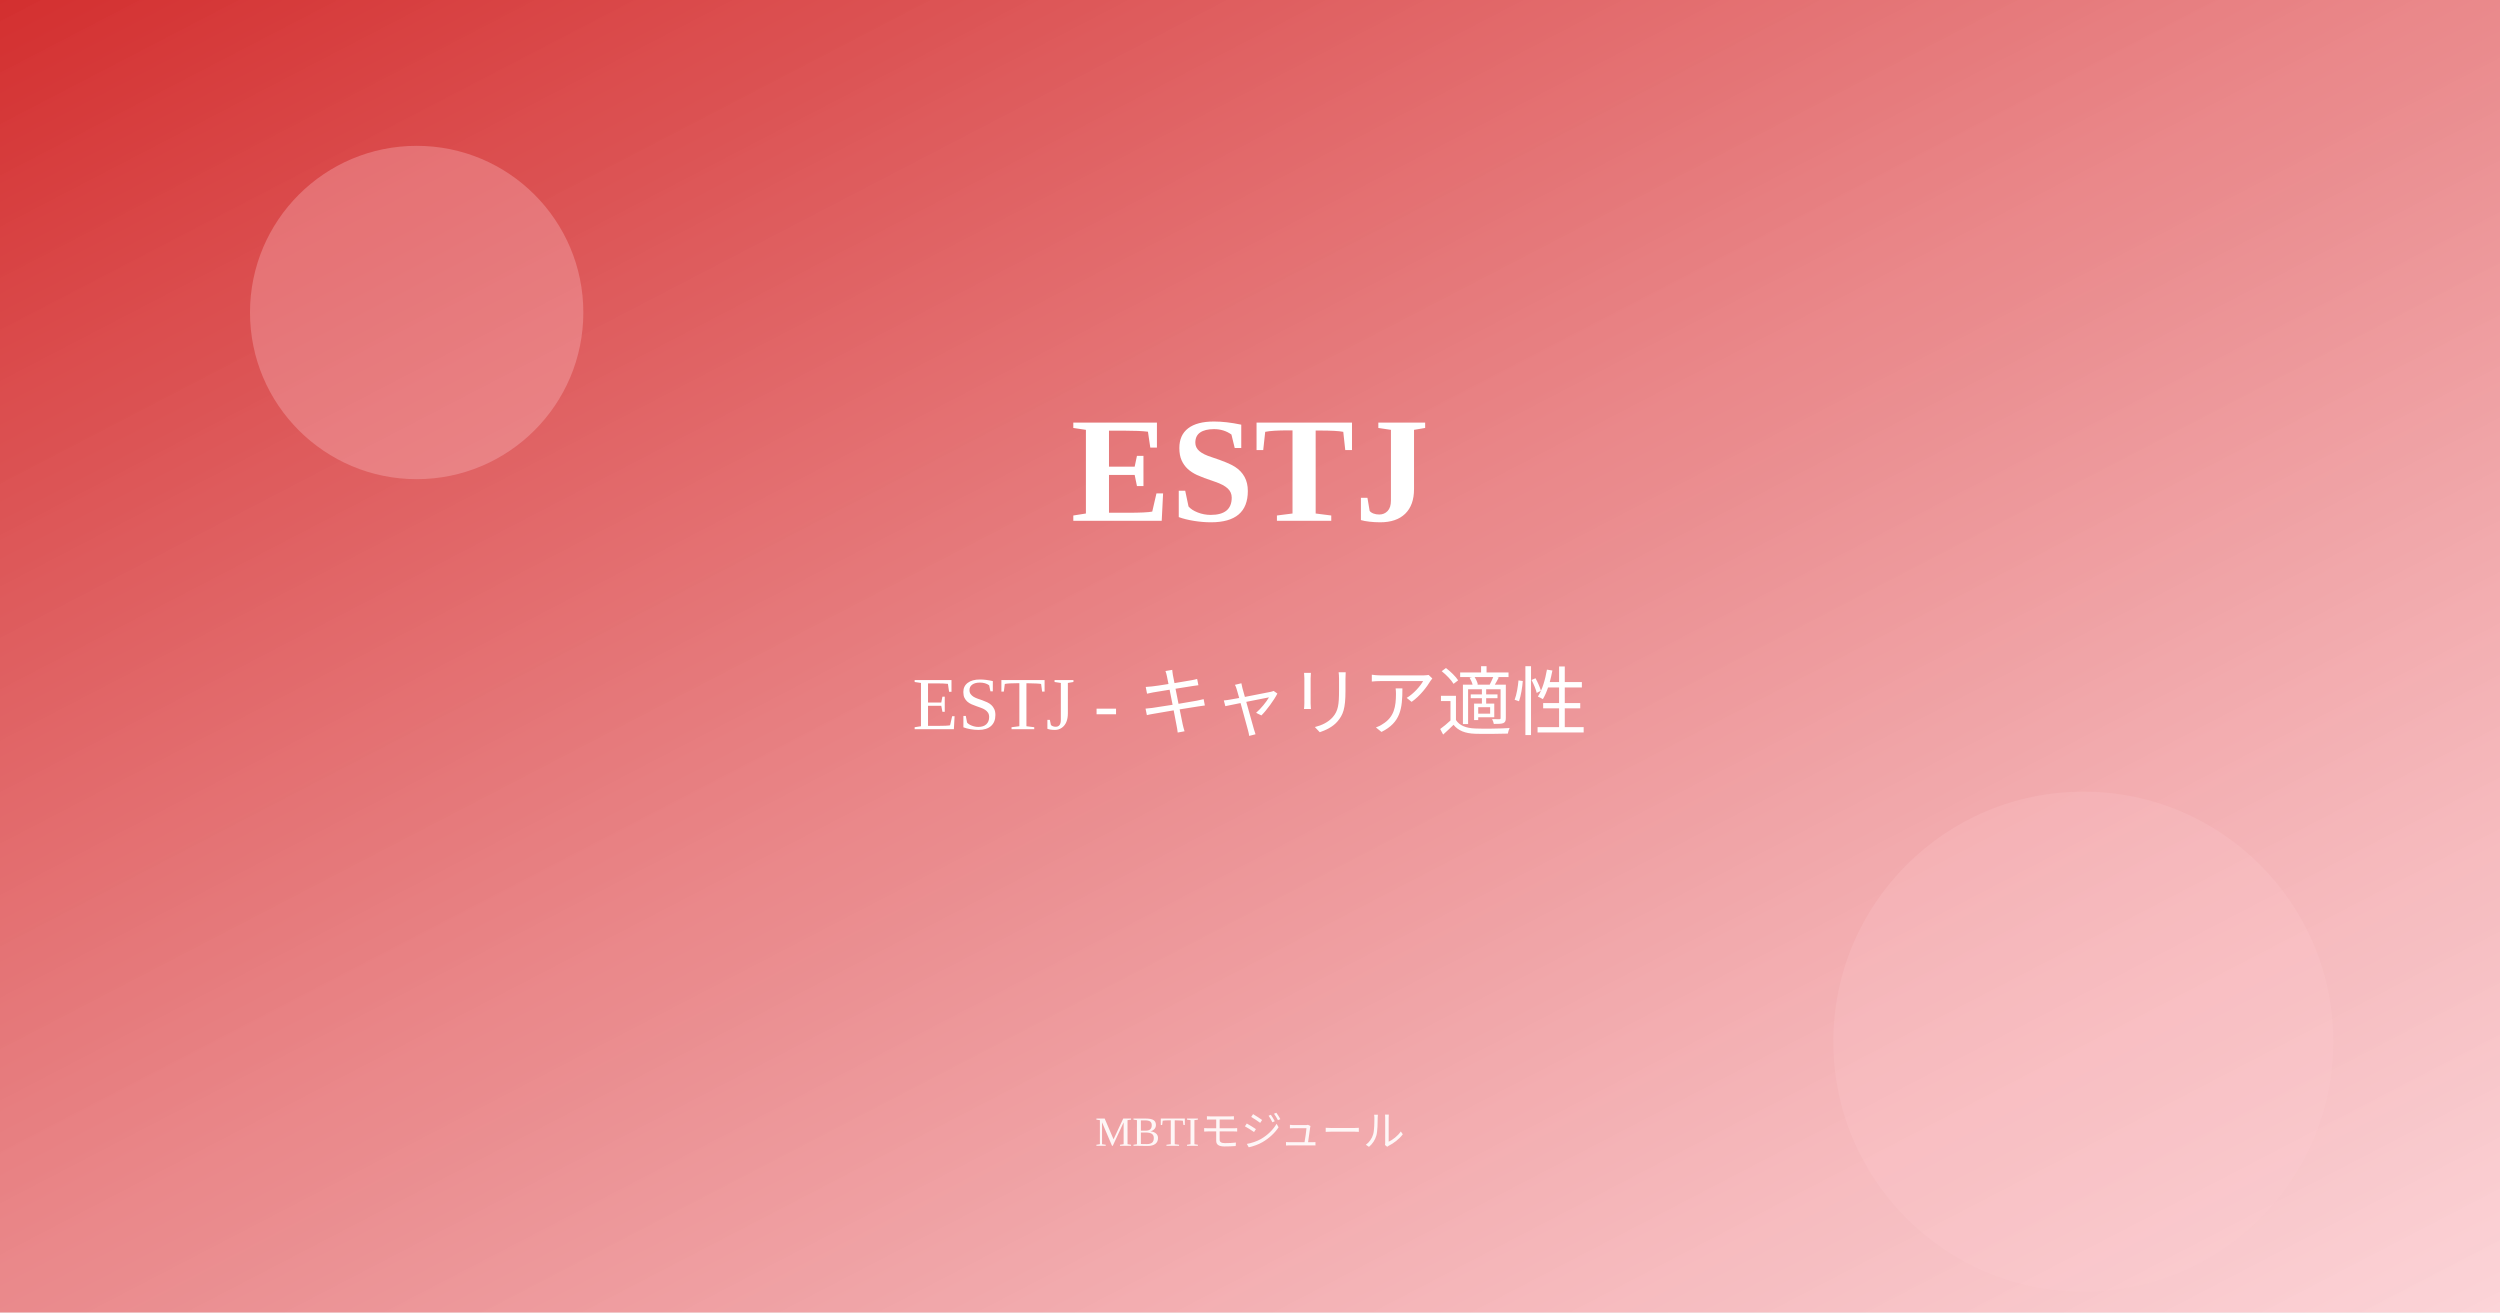
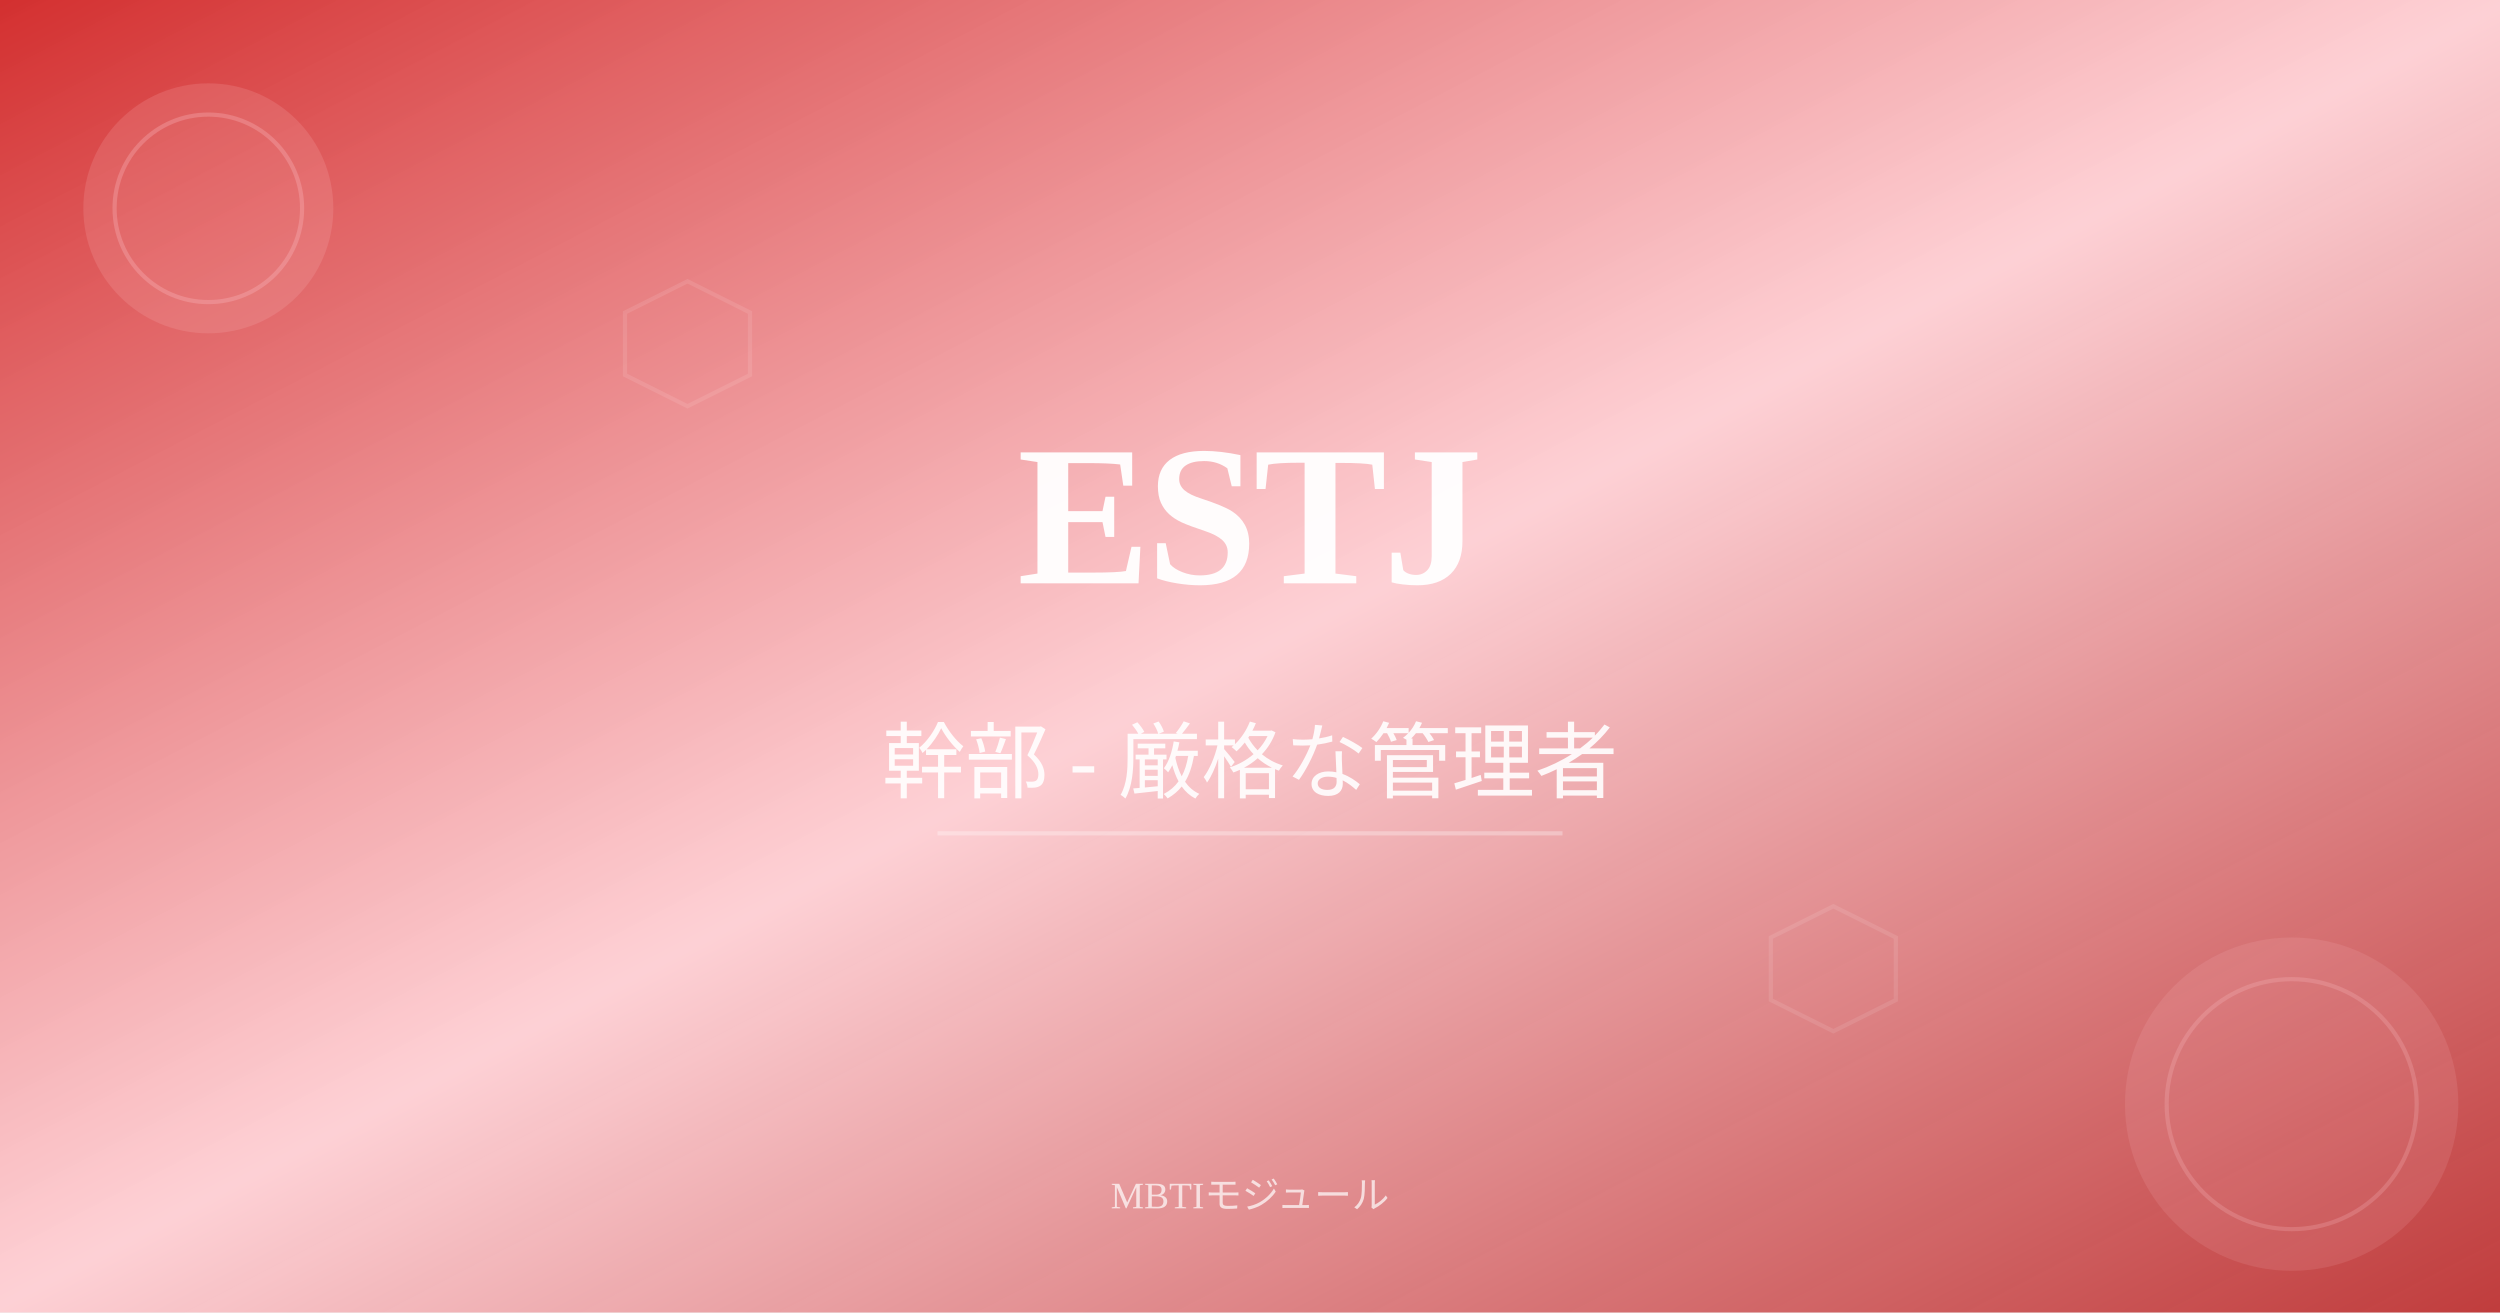
- <svg xmlns="http://www.w3.org/2000/svg" width="1200" height="630">
+ <svg xmlns="http://www.w3.org/2000/svg" width="1200" height="630" viewBox="0 0 1200 630">
  <defs>
-     <linearGradient id="grad" x1="0%" y1="0%" x2="100%" y2="100%">
+     <linearGradient id="grad-estj" x1="0%" y1="0%" x2="100%" y2="100%">
      <stop offset="0%" style="stop-color:#D32F2F;stop-opacity:1" />
-       <stop offset="100%" style="stop-color:#FFCDD2;stop-opacity:0.8" />
+       <stop offset="50%" style="stop-color:#FFCDD2;stop-opacity:0.9" />
+       <stop offset="100%" style="stop-color:#B71C1C;stop-opacity:0.85" />
    </linearGradient>
+     <filter id="shadow">
+       <feDropShadow dx="0" dy="4" stdDeviation="8" flood-opacity="0.3" />
+     </filter>
  </defs>
-   <rect width="1200" height="630" fill="url(#grad)" />
-   <circle cx="200" cy="150" r="80" fill="#FFCDD2" opacity="0.3" />
-   <circle cx="1000" cy="500" r="120" fill="#FFCDD2" opacity="0.2" />
-   <text x="600" y="250" font-size="72" font-weight="bold" text-anchor="middle" fill="white">ESTJ</text>
-   <text x="600" y="350" font-size="36" text-anchor="middle" fill="white">ESTJ - キャリア適性</text>
-   <text x="600" y="550" font-size="20" text-anchor="middle" fill="white" opacity="0.9">MBTIモジュール</text>
+   <rect width="1200" height="630" fill="url(#grad-estj)" />
+   <circle cx="100" cy="100" r="60" fill="#FFCDD2" opacity="0.15" />
+   <circle cx="100" cy="100" r="45" fill="none" stroke="#FFCDD2" stroke-width="2" opacity="0.25" />
+   <circle cx="1100" cy="530" r="80" fill="#FFCDD2" opacity="0.12" />
+   <circle cx="1100" cy="530" r="60" fill="none" stroke="#FFCDD2" stroke-width="2" opacity="0.2" />
+   <g opacity="0.1">
+     <polygon points="300,150 330,135 360,150 360,180 330,195 300,180" fill="none" stroke="white" stroke-width="2" />
+     <polygon points="850,450 880,435 910,450 910,480 880,495 850,480" fill="none" stroke="white" stroke-width="2" />
+   </g>
+   <text x="600" y="280" font-size="96" font-weight="900" text-anchor="middle" fill="white" letter-spacing="-2" opacity="0.95">ESTJ</text>
+   <text x="600" y="380" font-size="40" text-anchor="middle" fill="white" opacity="0.9" font-weight="300">幹部 - 厳格な管理者</text>
+   <text x="600" y="580" font-size="18" text-anchor="middle" fill="white" opacity="0.7" font-weight="500">MBTIモジュール</text>
+   <line x1="450" y1="400" x2="750" y2="400" stroke="white" stroke-width="2" opacity="0.3" />
</svg>
